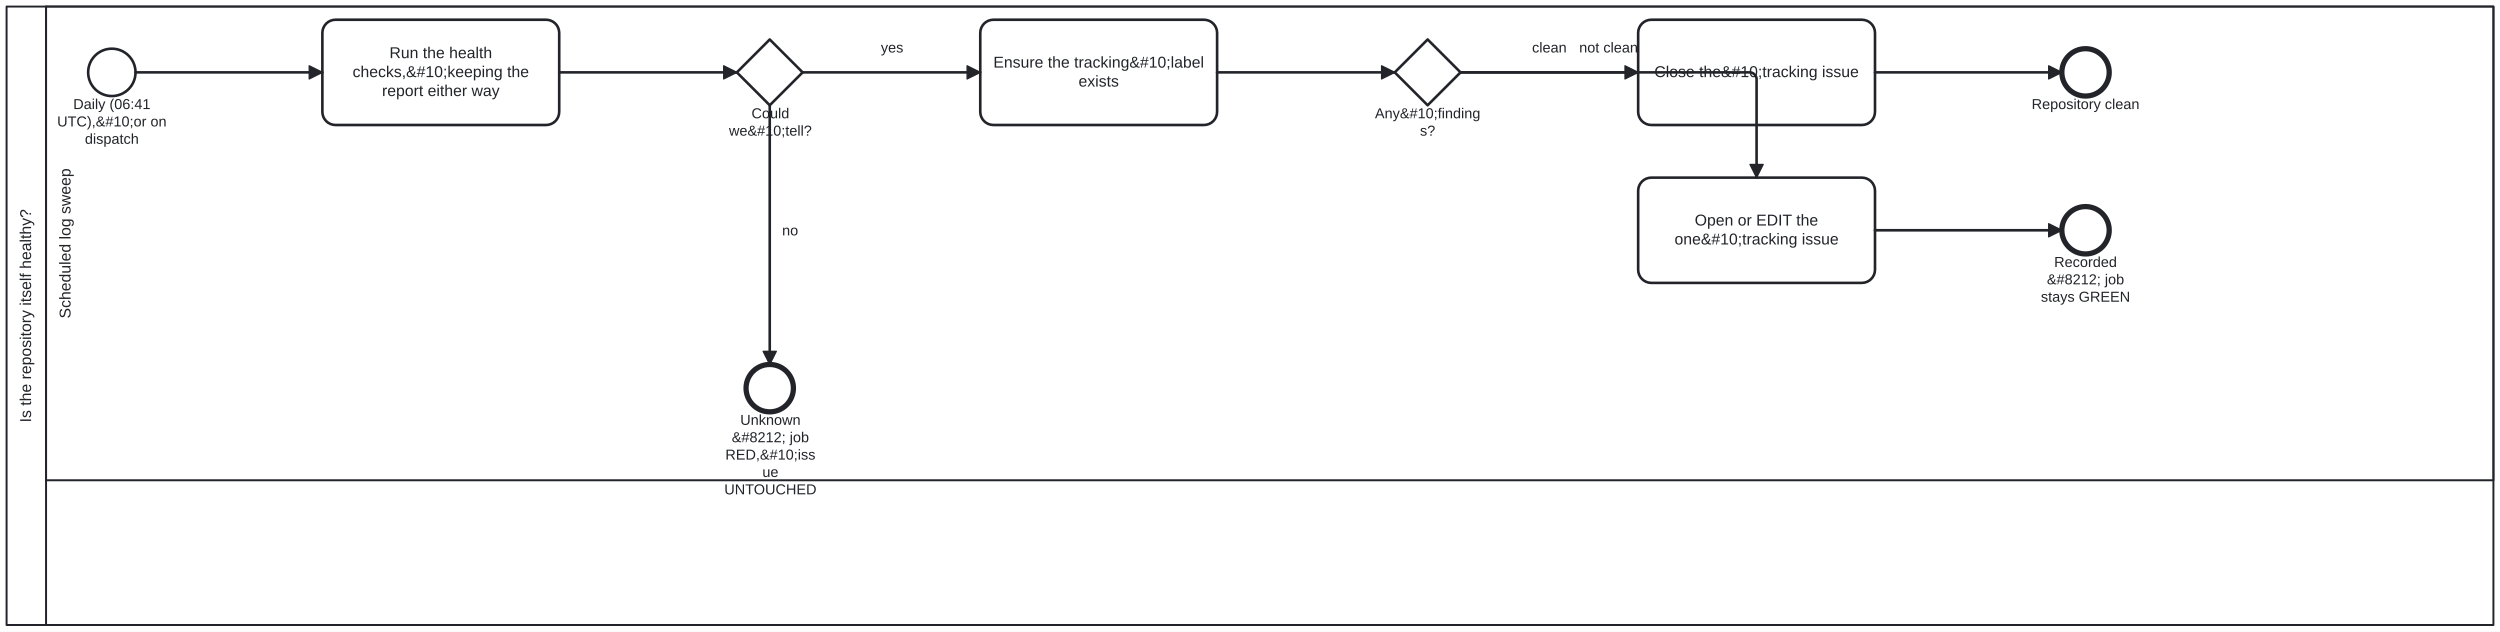
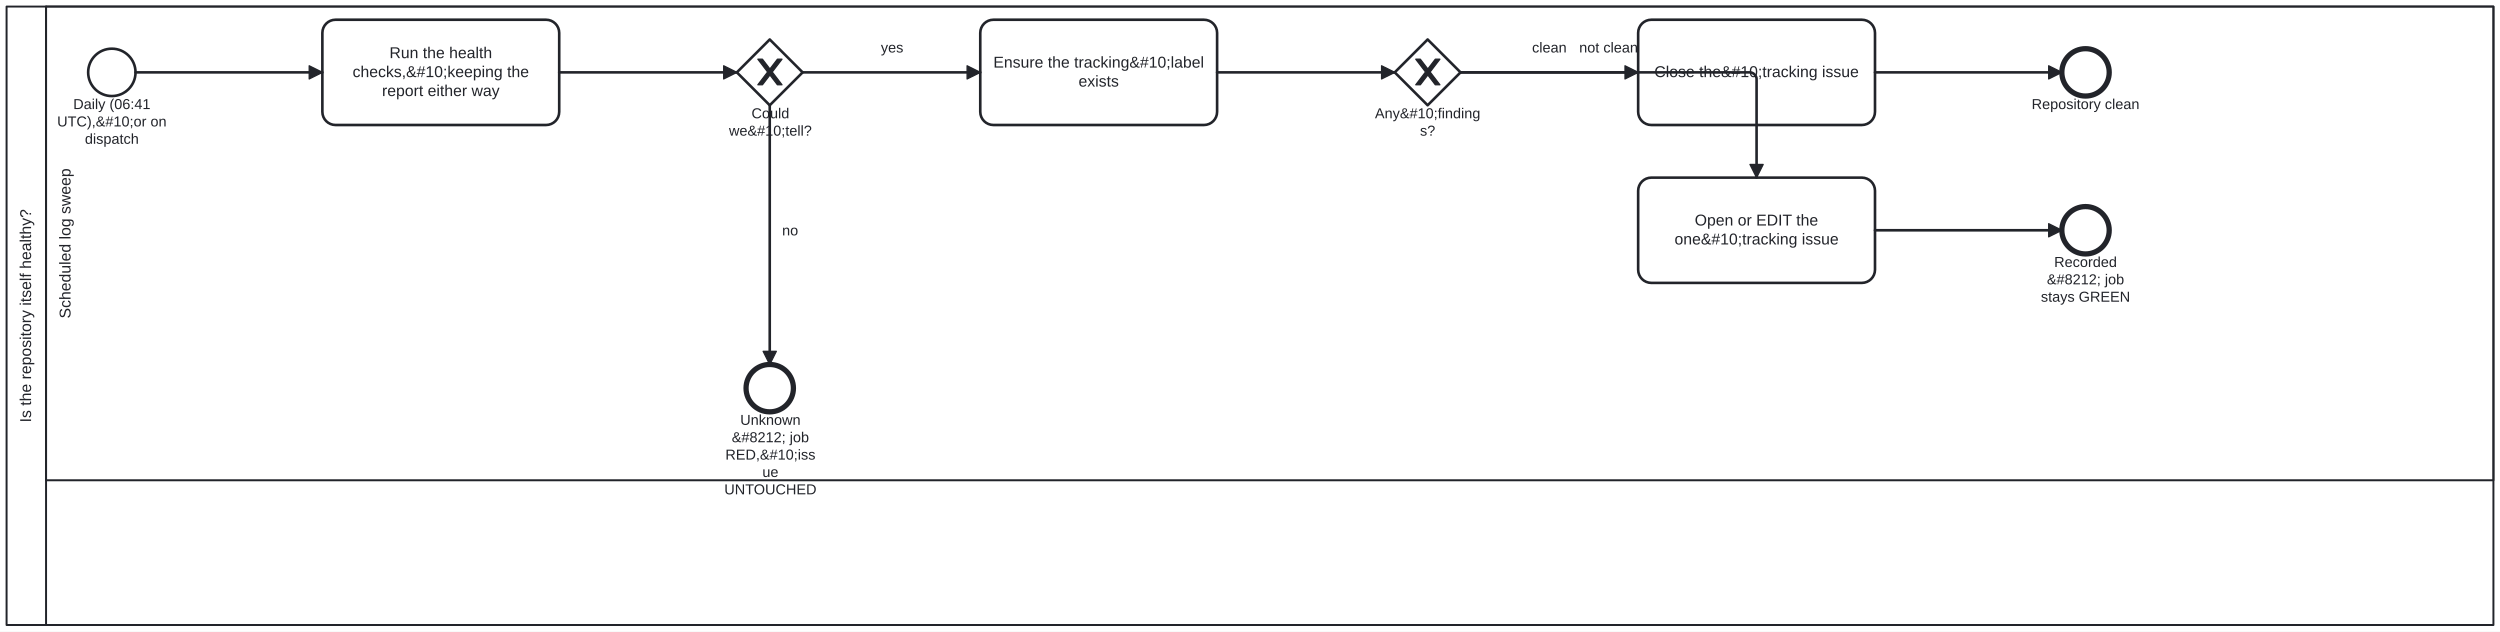
<svg xmlns="http://www.w3.org/2000/svg" width="100%" style="max-width:100%;height:auto" viewBox="55 55 1900 480" version="1.1">
  <rect x="55" y="55" width="1900" height="480" fill="#ffffff" />
  <g class="djs-group">
    <g class="djs-element djs-shape" data-element-id="Participant_Process_RepoHealth" style="display: block;" transform="matrix(1 0 0 1 60 60)">
      <g class="djs-visual">
        <rect x="0" y="0" width="1890" height="470" rx="0" ry="0" style="stroke-linecap: round; stroke-linejoin: round; stroke: rgb(34, 36, 42); stroke-width: 1.5px; fill: white; fill-opacity: 0.95;" />
        <path style="fill: none; stroke-linecap: round; stroke-linejoin: round; stroke: rgb(34, 36, 42); stroke-width: 1.5px;" d="M30,0L30,470" />
        <text lineHeight="1.2" class="djs-label" style="font-family: Arial, sans-serif; font-size: 12px; font-weight: normal; fill: rgb(34, 36, 42);" transform="matrix(-1.83697e-16 -1 1 -1.83697e-16 0 470)">
          <tspan x="153.959" y="18.6">Is the repository itself healthy?</tspan>
        </text>
      </g>
      <rect class="djs-hit djs-hit-all" x="0" y="0" width="1890" height="470" style="fill: none; stroke-opacity: 0; stroke: white; stroke-width: 15px;" />
    </g>
    <g class="djs-children">
      <g class="djs-group">
        <g class="djs-element djs-shape" data-element-id="Lane_Ci" style="display: block;" transform="matrix(1 0 0 1 90 60)">
          <g class="djs-visual">
            <rect x="0" y="0" width="1860" height="360" rx="0" ry="0" style="stroke-linecap: round; stroke-linejoin: round; stroke: rgb(34, 36, 42); stroke-width: 1.5px; fill: white; fill-opacity: 0.25;" />
            <text lineHeight="1.2" class="djs-label" style="font-family: Arial, sans-serif; font-size: 12px; font-weight: normal; fill: rgb(34, 36, 42);" transform="matrix(-1.83697e-16 -1 1 -1.83697e-16 0 360)">
              <tspan x="122.959" y="18.6">Scheduled log sweep</tspan>
            </text>
          </g>
          <rect class="djs-hit djs-hit-all" x="0" y="0" width="1860" height="360" style="fill: none; stroke-opacity: 0; stroke: white; stroke-width: 15px;" />
        </g>
      </g>
      <g class="djs-group">
        <g class="djs-element djs-shape" data-element-id="Start_Sweep" style="display: block;" transform="matrix(1 0 0 1 122 92)">
          <g class="djs-visual">
            <circle cx="18" cy="18" r="18" style="stroke-linecap: round; stroke-linejoin: round; stroke: rgb(34, 36, 42); stroke-width: 2px; fill: white; fill-opacity: 0.95;" />
          </g>
          <rect class="djs-hit djs-hit-all" x="0" y="0" width="36" height="36" style="fill: none; stroke-opacity: 0; stroke: white; stroke-width: 15px;" />
        </g>
      </g>
      <g class="djs-group">
        <g class="djs-element djs-shape" data-element-id="Start_Sweep_label" style="display: block;" transform="matrix(1 0 0 1 98 128)">
          <g class="djs-visual">
            <text lineHeight="1.2" class="djs-label" style="font-family: Arial, sans-serif; font-size: 11px; font-weight: normal; fill: rgb(34, 36, 42);">
              <tspan x="12.652" y="9.9">Daily (06:41 </tspan>
              <tspan x="0.428" y="23.1">UTC),&amp;#10;or on</tspan>
              <tspan x="21.515" y="36.3">dispatch</tspan>
            </text>
          </g>
          <rect class="djs-hit djs-hit-all" x="0" y="0" width="84" height="40" style="fill: none; stroke-opacity: 0; stroke: white; stroke-width: 15px;" />
        </g>
      </g>
      <g class="djs-group">
        <g class="djs-element djs-shape" data-element-id="Task_Check" style="display: block;" transform="matrix(1 0 0 1 300 70)">
          <g class="djs-visual">
            <rect x="0" y="0" width="180" height="80" rx="10" ry="10" style="stroke-linecap: round; stroke-linejoin: round; stroke: rgb(34, 36, 42); stroke-width: 2px; fill: white; fill-opacity: 0.95;" />
            <text lineHeight="1.2" class="djs-label" style="font-family: Arial, sans-serif; font-size: 12px; font-weight: normal; fill: rgb(34, 36, 42);">
              <tspan x="50.971" y="29.2">Run the health </tspan>
              <tspan x="22.954" y="43.6">checks,&amp;#10;keeping the </tspan>
              <tspan x="45.313" y="58">report either way</tspan>
            </text>
          </g>
          <rect class="djs-hit djs-hit-all" x="0" y="0" width="180" height="80" style="fill: none; stroke-opacity: 0; stroke: white; stroke-width: 15px;" />
        </g>
      </g>
      <g class="djs-group">
        <g class="djs-element djs-shape" data-element-id="GW_Determined" style="display: block;" transform="matrix(1 0 0 1 615 85)">
          <g class="djs-visual">
            <polygon points="25,0 50,25 25,50 0,25" style="stroke-linecap: round; stroke-linejoin: round; stroke: rgb(34, 36, 42); stroke-width: 2px; fill: white; fill-opacity: 0.95;" />
+             <path d="m 16,15 7.429,9.714 -7.429,9.714 3.429,0 5.714,-7.464 5.714,7.464 3.429,0 -7.429,-9.714 7.429,-9.714 -3.429,0 -5.714,7.464 -5.714,-7.464 -3.429,0 z" style="fill: rgb(34, 36, 42); stroke-linecap: round; stroke-linejoin: round; stroke: rgb(34, 36, 42); stroke-width: 1px;" />
          </g>
          <rect class="djs-hit djs-hit-all" x="0" y="0" width="50" height="50" style="fill: none; stroke-opacity: 0; stroke: white; stroke-width: 15px;" />
        </g>
      </g>
      <g class="djs-group">
        <g class="djs-element djs-shape" data-element-id="GW_Determined_label" style="display: block;" transform="matrix(1 0 0 1 609 135)">
          <g class="djs-visual">
            <text lineHeight="1.2" class="djs-label" style="font-family: Arial, sans-serif; font-size: 11px; font-weight: normal; fill: rgb(34, 36, 42);">
              <tspan x="17.13" y="9.9">Could </tspan>
              <tspan x="0.007" y="23.1">we&amp;#10;tell?</tspan>
            </text>
          </g>
          <rect class="djs-hit djs-hit-all" x="0" y="0" width="63" height="27" style="fill: none; stroke-opacity: 0; stroke: white; stroke-width: 15px;" />
        </g>
      </g>
      <g class="djs-group">
        <g class="djs-element djs-shape" data-element-id="End_Unknown" style="display: block;" transform="matrix(1 0 0 1 622 332)">
          <g class="djs-visual">
            <circle cx="18" cy="18" r="18" style="stroke-linecap: round; stroke-linejoin: round; stroke: rgb(34, 36, 42); stroke-width: 4px; fill: white; fill-opacity: 0.95;" />
          </g>
          <rect class="djs-hit djs-hit-all" x="0" y="0" width="36" height="36" style="fill: none; stroke-opacity: 0; stroke: white; stroke-width: 15px;" />
        </g>
      </g>
      <g class="djs-group">
        <g class="djs-element djs-shape" data-element-id="End_Unknown_label" style="display: block;" transform="matrix(1 0 0 1 600 368)">
          <g class="djs-visual">
            <text lineHeight="1.2" class="djs-label" style="font-family: Arial, sans-serif; font-size: 11px; font-weight: normal; fill: rgb(34, 36, 42);">
              <tspan x="17.571" y="9.9">Unknown </tspan>
              <tspan x="11.142" y="23.1">&amp;#8212; job </tspan>
              <tspan x="6.265" y="36.3">RED,&amp;#10;iss</tspan>
              <tspan x="34.382" y="49.5">ue </tspan>
              <tspan x="5.462" y="62.7">UNTOUCHED</tspan>
            </text>
          </g>
          <rect class="djs-hit djs-hit-all" x="0" y="0" width="81" height="53" style="fill: none; stroke-opacity: 0; stroke: white; stroke-width: 15px;" />
        </g>
      </g>
      <g class="djs-group">
        <g class="djs-element djs-shape" data-element-id="Task_Label" style="display: block;" transform="matrix(1 0 0 1 800 70)">
          <g class="djs-visual">
            <rect x="0" y="0" width="180" height="80" rx="10" ry="10" style="stroke-linecap: round; stroke-linejoin: round; stroke: rgb(34, 36, 42); stroke-width: 2px; fill: white; fill-opacity: 0.95;" />
            <text lineHeight="1.2" class="djs-label" style="font-family: Arial, sans-serif; font-size: 12px; font-weight: normal; fill: rgb(34, 36, 42);">
              <tspan x="9.949" y="36.4">Ensure the tracking&amp;#10;label </tspan>
              <tspan x="74.663" y="50.8">exists</tspan>
            </text>
          </g>
          <rect class="djs-hit djs-hit-all" x="0" y="0" width="180" height="80" style="fill: none; stroke-opacity: 0; stroke: white; stroke-width: 15px;" />
        </g>
      </g>
      <g class="djs-group">
        <g class="djs-element djs-shape" data-element-id="GW_Finding" style="display: block;" transform="matrix(1 0 0 1 1115 85)">
          <g class="djs-visual">
            <polygon points="25,0 50,25 25,50 0,25" style="stroke-linecap: round; stroke-linejoin: round; stroke: rgb(34, 36, 42); stroke-width: 2px; fill: white; fill-opacity: 0.95;" />
+             <path d="m 16,15 7.429,9.714 -7.429,9.714 3.429,0 5.714,-7.464 5.714,7.464 3.429,0 -7.429,-9.714 7.429,-9.714 -3.429,0 -5.714,7.464 -5.714,-7.464 -3.429,0 z" style="fill: rgb(34, 36, 42); stroke-linecap: round; stroke-linejoin: round; stroke: rgb(34, 36, 42); stroke-width: 1px;" />
          </g>
          <rect class="djs-hit djs-hit-all" x="0" y="0" width="50" height="50" style="fill: none; stroke-opacity: 0; stroke: white; stroke-width: 15px;" />
        </g>
      </g>
      <g class="djs-group">
        <g class="djs-element djs-shape" data-element-id="GW_Finding_label" style="display: block;" transform="matrix(1 0 0 1 1097 135)">
          <g class="djs-visual">
            <text lineHeight="1.2" class="djs-label" style="font-family: Arial, sans-serif; font-size: 11px; font-weight: normal; fill: rgb(34, 36, 42);">
              <tspan x="2.942" y="9.9">Any&amp;#10;finding</tspan>
              <tspan x="37.191" y="23.1">s?</tspan>
            </text>
          </g>
          <rect class="djs-hit djs-hit-all" x="0" y="0" width="86" height="27" style="fill: none; stroke-opacity: 0; stroke: white; stroke-width: 15px;" />
        </g>
      </g>
      <g class="djs-group">
        <g class="djs-element djs-shape" data-element-id="Task_Close" style="display: block;" transform="matrix(1 0 0 1 1300 70)">
          <g class="djs-visual">
            <rect x="0" y="0" width="180" height="80" rx="10" ry="10" style="stroke-linecap: round; stroke-linejoin: round; stroke: rgb(34, 36, 42); stroke-width: 2px; fill: white; fill-opacity: 0.95;" />
            <text lineHeight="1.2" class="djs-label" style="font-family: Arial, sans-serif; font-size: 12px; font-weight: normal; fill: rgb(34, 36, 42);">
              <tspan x="12.29" y="43.6">Close the&amp;#10;tracking issue</tspan>
            </text>
          </g>
          <rect class="djs-hit djs-hit-all" x="0" y="0" width="180" height="80" style="fill: none; stroke-opacity: 0; stroke: white; stroke-width: 15px;" />
        </g>
      </g>
      <g class="djs-group">
        <g class="djs-element djs-shape" data-element-id="End_Clean" style="display: block;" transform="matrix(1 0 0 1 1622 92)">
          <g class="djs-visual">
            <circle cx="18" cy="18" r="18" style="stroke-linecap: round; stroke-linejoin: round; stroke: rgb(34, 36, 42); stroke-width: 4px; fill: white; fill-opacity: 0.95;" />
          </g>
          <rect class="djs-hit djs-hit-all" x="0" y="0" width="36" height="36" style="fill: none; stroke-opacity: 0; stroke: white; stroke-width: 15px;" />
        </g>
      </g>
      <g class="djs-group">
        <g class="djs-element djs-shape" data-element-id="End_Clean_label" style="display: block;" transform="matrix(1 0 0 1 1599 128)">
          <g class="djs-visual">
            <text lineHeight="1.2" class="djs-label" style="font-family: Arial, sans-serif; font-size: 11px; font-weight: normal; fill: rgb(34, 36, 42);">
              <tspan x="0.035" y="9.9">Repository clean</tspan>
            </text>
          </g>
          <rect class="djs-hit djs-hit-all" x="0" y="0" width="82" height="14" style="fill: none; stroke-opacity: 0; stroke: white; stroke-width: 15px;" />
        </g>
      </g>
      <g class="djs-group">
        <g class="djs-element djs-shape" data-element-id="Task_Track" style="display: block;" transform="matrix(1 0 0 1 1300 190)">
          <g class="djs-visual">
            <rect x="0" y="0" width="180" height="80" rx="10" ry="10" style="stroke-linecap: round; stroke-linejoin: round; stroke: rgb(34, 36, 42); stroke-width: 2px; fill: white; fill-opacity: 0.95;" />
            <text lineHeight="1.2" class="djs-label" style="font-family: Arial, sans-serif; font-size: 12px; font-weight: normal; fill: rgb(34, 36, 42);">
              <tspan x="42.979" y="36.4">Open or EDIT the </tspan>
              <tspan x="27.627" y="50.8">one&amp;#10;tracking issue</tspan>
            </text>
          </g>
          <rect class="djs-hit djs-hit-all" x="0" y="0" width="180" height="80" style="fill: none; stroke-opacity: 0; stroke: white; stroke-width: 15px;" />
        </g>
      </g>
      <g class="djs-group">
        <g class="djs-element djs-shape" data-element-id="End_Found" style="display: block;" transform="matrix(1 0 0 1 1622 212)">
          <g class="djs-visual">
            <circle cx="18" cy="18" r="18" style="stroke-linecap: round; stroke-linejoin: round; stroke: rgb(34, 36, 42); stroke-width: 4px; fill: white; fill-opacity: 0.95;" />
          </g>
          <rect class="djs-hit djs-hit-all" x="0" y="0" width="36" height="36" style="fill: none; stroke-opacity: 0; stroke: white; stroke-width: 15px;" />
        </g>
      </g>
      <g class="djs-group">
        <g class="djs-element djs-shape" data-element-id="End_Found_label" style="display: block;" transform="matrix(1 0 0 1 1606 248)">
          <g class="djs-visual">
            <text lineHeight="1.2" class="djs-label" style="font-family: Arial, sans-serif; font-size: 11px; font-weight: normal; fill: rgb(34, 36, 42);">
              <tspan x="10.152" y="9.9">Recorded </tspan>
              <tspan x="4.642" y="23.1">&amp;#8212; job </tspan>
              <tspan x="0.076" y="36.3">stays GREEN</tspan>
            </text>
          </g>
          <rect class="djs-hit djs-hit-all" x="0" y="0" width="68" height="40" style="fill: none; stroke-opacity: 0; stroke: white; stroke-width: 15px;" />
        </g>
      </g>
      <g class="djs-group">
        <g class="djs-element djs-connection" data-element-id="Flow_0" style="display: block;">
          <g class="djs-visual">
            <defs>
              <marker id="folio-marker-1" viewBox="0 0 20 20" refX="11" refY="10" markerWidth="10" markerHeight="10" orient="auto">
                <path d="M 1 5 L 11 10 L 1 15 Z" style="stroke-linecap: round; stroke-linejoin: round; stroke: rgb(34, 36, 42); stroke-width: 1px; fill: rgb(34, 36, 42);" />
              </marker>
            </defs>
            <path data-corner-radius="5" style="fill: none; stroke-linecap: round; stroke-linejoin: round; stroke: rgb(34, 36, 42); stroke-width: 2px; marker-end: url('#folio-marker-1');" d="M158,110L300,110" />
          </g>
          <path d="M158,110L300,110" class="djs-hit djs-hit-stroke" style="fill: none; stroke-opacity: 0; stroke: white; stroke-width: 15px;" />
        </g>
      </g>
      <g class="djs-group">
        <g class="djs-element djs-connection" data-element-id="Flow_1" style="display: block;">
          <g class="djs-visual">
            <defs>
              <marker id="folio-marker-2" viewBox="0 0 20 20" refX="11" refY="10" markerWidth="10" markerHeight="10" orient="auto">
                <path d="M 1 5 L 11 10 L 1 15 Z" style="stroke-linecap: round; stroke-linejoin: round; stroke: rgb(34, 36, 42); stroke-width: 1px; fill: rgb(34, 36, 42);" />
              </marker>
            </defs>
            <path data-corner-radius="5" style="fill: none; stroke-linecap: round; stroke-linejoin: round; stroke: rgb(34, 36, 42); stroke-width: 2px; marker-end: url('#folio-marker-2');" d="M480,110L615,110" />
          </g>
          <path d="M480,110L615,110" class="djs-hit djs-hit-stroke" style="fill: none; stroke-opacity: 0; stroke: white; stroke-width: 15px;" />
        </g>
      </g>
      <g class="djs-group">
        <g class="djs-element djs-connection" data-element-id="Flow_2" style="display: block;">
          <g class="djs-visual">
            <defs>
              <marker id="folio-marker-3" viewBox="0 0 20 20" refX="11" refY="10" markerWidth="10" markerHeight="10" orient="auto">
                <path d="M 1 5 L 11 10 L 1 15 Z" style="stroke-linecap: round; stroke-linejoin: round; stroke: rgb(34, 36, 42); stroke-width: 1px; fill: rgb(34, 36, 42);" />
              </marker>
            </defs>
            <path data-corner-radius="5" style="fill: none; stroke-linecap: round; stroke-linejoin: round; stroke: rgb(34, 36, 42); stroke-width: 2px; marker-end: url('#folio-marker-3');" d="M640,135L640,332" />
          </g>
          <path d="M640,135L640,332" class="djs-hit djs-hit-stroke" style="fill: none; stroke-opacity: 0; stroke: white; stroke-width: 15px;" />
        </g>
      </g>
      <g class="djs-group">
        <g class="djs-element djs-shape" data-element-id="Flow_2_label" style="display: block;" transform="matrix(1 0 0 1 649 224)">
          <g class="djs-visual">
            <text lineHeight="1.2" class="djs-label" style="font-family: Arial, sans-serif; font-size: 11px; font-weight: normal; fill: rgb(34, 36, 42);">
              <tspan x="0.382" y="9.9">no</tspan>
            </text>
          </g>
          <rect class="djs-hit djs-hit-all" x="0" y="0" width="13" height="14" style="fill: none; stroke-opacity: 0; stroke: white; stroke-width: 15px;" />
        </g>
      </g>
      <g class="djs-group">
        <g class="djs-element djs-connection" data-element-id="Flow_3" style="display: block;">
          <g class="djs-visual">
            <defs>
              <marker id="folio-marker-4" viewBox="0 0 20 20" refX="11" refY="10" markerWidth="10" markerHeight="10" orient="auto">
                <path d="M 1 5 L 11 10 L 1 15 Z" style="stroke-linecap: round; stroke-linejoin: round; stroke: rgb(34, 36, 42); stroke-width: 1px; fill: rgb(34, 36, 42);" />
              </marker>
            </defs>
            <path data-corner-radius="5" style="fill: none; stroke-linecap: round; stroke-linejoin: round; stroke: rgb(34, 36, 42); stroke-width: 2px; marker-end: url('#folio-marker-4');" d="M665,110L800,110" />
          </g>
          <path d="M665,110L800,110" class="djs-hit djs-hit-stroke" style="fill: none; stroke-opacity: 0; stroke: white; stroke-width: 15px;" />
        </g>
      </g>
      <g class="djs-group">
        <g class="djs-element djs-shape" data-element-id="Flow_3_label" style="display: block;" transform="matrix(1 0 0 1 724 85)">
          <g class="djs-visual">
            <text lineHeight="1.2" class="djs-label" style="font-family: Arial, sans-serif; font-size: 11px; font-weight: normal; fill: rgb(34, 36, 42);">
              <tspan x="0.441" y="9.9">yes</tspan>
            </text>
          </g>
          <rect class="djs-hit djs-hit-all" x="0" y="0" width="18" height="14" style="fill: none; stroke-opacity: 0; stroke: white; stroke-width: 15px;" />
        </g>
      </g>
      <g class="djs-group">
        <g class="djs-element djs-connection" data-element-id="Flow_4" style="display: block;">
          <g class="djs-visual">
            <defs>
              <marker id="folio-marker-5" viewBox="0 0 20 20" refX="11" refY="10" markerWidth="10" markerHeight="10" orient="auto">
                <path d="M 1 5 L 11 10 L 1 15 Z" style="stroke-linecap: round; stroke-linejoin: round; stroke: rgb(34, 36, 42); stroke-width: 1px; fill: rgb(34, 36, 42);" />
              </marker>
            </defs>
            <path data-corner-radius="5" style="fill: none; stroke-linecap: round; stroke-linejoin: round; stroke: rgb(34, 36, 42); stroke-width: 2px; marker-end: url('#folio-marker-5');" d="M980,110L1115,110" />
          </g>
          <path d="M980,110L1115,110" class="djs-hit djs-hit-stroke" style="fill: none; stroke-opacity: 0; stroke: white; stroke-width: 15px;" />
        </g>
      </g>
      <g class="djs-group">
        <g class="djs-element djs-connection" data-element-id="Flow_5" style="display: block;">
          <g class="djs-visual">
            <defs>
              <marker id="folio-marker-6" viewBox="0 0 20 20" refX="11" refY="10" markerWidth="10" markerHeight="10" orient="auto">
                <path d="M 1 5 L 11 10 L 1 15 Z" style="stroke-linecap: round; stroke-linejoin: round; stroke: rgb(34, 36, 42); stroke-width: 1px; fill: rgb(34, 36, 42);" />
              </marker>
            </defs>
            <path data-corner-radius="5" style="fill: none; stroke-linecap: round; stroke-linejoin: round; stroke: rgb(34, 36, 42); stroke-width: 2px; marker-end: url('#folio-marker-6');" d="M1165,110L1300,110" />
          </g>
          <path d="M1165,110L1300,110" class="djs-hit djs-hit-stroke" style="fill: none; stroke-opacity: 0; stroke: white; stroke-width: 15px;" />
        </g>
      </g>
      <g class="djs-group">
        <g class="djs-element djs-shape" data-element-id="Flow_5_label" style="display: block;" transform="matrix(1 0 0 1 1219 85)">
          <g class="djs-visual">
            <text lineHeight="1.2" class="djs-label" style="font-family: Arial, sans-serif; font-size: 11px; font-weight: normal; fill: rgb(34, 36, 42);">
              <tspan x="0.352" y="9.9">clean</tspan>
            </text>
          </g>
          <rect class="djs-hit djs-hit-all" x="0" y="0" width="27" height="14" style="fill: none; stroke-opacity: 0; stroke: white; stroke-width: 15px;" />
        </g>
      </g>
      <g class="djs-group">
        <g class="djs-element djs-connection" data-element-id="Flow_6" style="display: block;">
          <g class="djs-visual">
            <defs>
              <marker id="folio-marker-7" viewBox="0 0 20 20" refX="11" refY="10" markerWidth="10" markerHeight="10" orient="auto">
                <path d="M 1 5 L 11 10 L 1 15 Z" style="stroke-linecap: round; stroke-linejoin: round; stroke: rgb(34, 36, 42); stroke-width: 1px; fill: rgb(34, 36, 42);" />
              </marker>
            </defs>
            <path data-corner-radius="5" style="fill: none; stroke-linecap: round; stroke-linejoin: round; stroke: rgb(34, 36, 42); stroke-width: 2px; marker-end: url('#folio-marker-7');" d="M1480,110L1622,110" />
          </g>
          <path d="M1480,110L1622,110" class="djs-hit djs-hit-stroke" style="fill: none; stroke-opacity: 0; stroke: white; stroke-width: 15px;" />
        </g>
      </g>
      <g class="djs-group">
        <g class="djs-element djs-connection" data-element-id="Flow_7" style="display: block;">
          <g class="djs-visual">
            <defs>
              <marker id="folio-marker-8" viewBox="0 0 20 20" refX="11" refY="10" markerWidth="10" markerHeight="10" orient="auto">
                <path d="M 1 5 L 11 10 L 1 15 Z" style="stroke-linecap: round; stroke-linejoin: round; stroke: rgb(34, 36, 42); stroke-width: 1px; fill: rgb(34, 36, 42);" />
              </marker>
            </defs>
            <path data-corner-radius="5" style="fill: none; stroke-linecap: round; stroke-linejoin: round; stroke: rgb(34, 36, 42); stroke-width: 2px; marker-end: url('#folio-marker-8');" d="M1165,110L1385,110C1387.5,110,1390,112.5,1390,115L1390,190" />
          </g>
          <path d="M1165,110L1390,110L1390,190" class="djs-hit djs-hit-stroke" style="fill: none; stroke-opacity: 0; stroke: white; stroke-width: 15px;" />
        </g>
      </g>
      <g class="djs-group">
        <g class="djs-element djs-shape" data-element-id="Flow_7_label" style="display: block;" transform="matrix(1 0 0 1 1255 85)">
          <g class="djs-visual">
            <text lineHeight="1.2" class="djs-label" style="font-family: Arial, sans-serif; font-size: 11px; font-weight: normal; fill: rgb(34, 36, 42);">
              <tspan x="0.178" y="9.9">not clean</tspan>
            </text>
          </g>
          <rect class="djs-hit djs-hit-all" x="0" y="0" width="45" height="14" style="fill: none; stroke-opacity: 0; stroke: white; stroke-width: 15px;" />
        </g>
      </g>
      <g class="djs-group">
        <g class="djs-element djs-connection" data-element-id="Flow_8" style="display: block;">
          <g class="djs-visual">
            <defs>
              <marker id="folio-marker-9" viewBox="0 0 20 20" refX="11" refY="10" markerWidth="10" markerHeight="10" orient="auto">
                <path d="M 1 5 L 11 10 L 1 15 Z" style="stroke-linecap: round; stroke-linejoin: round; stroke: rgb(34, 36, 42); stroke-width: 1px; fill: rgb(34, 36, 42);" />
              </marker>
            </defs>
            <path data-corner-radius="5" style="fill: none; stroke-linecap: round; stroke-linejoin: round; stroke: rgb(34, 36, 42); stroke-width: 2px; marker-end: url('#folio-marker-9');" d="M1480,230L1622,230" />
          </g>
          <path d="M1480,230L1622,230" class="djs-hit djs-hit-stroke" style="fill: none; stroke-opacity: 0; stroke: white; stroke-width: 15px;" />
        </g>
      </g>
    </g>
  </g>
</svg>
